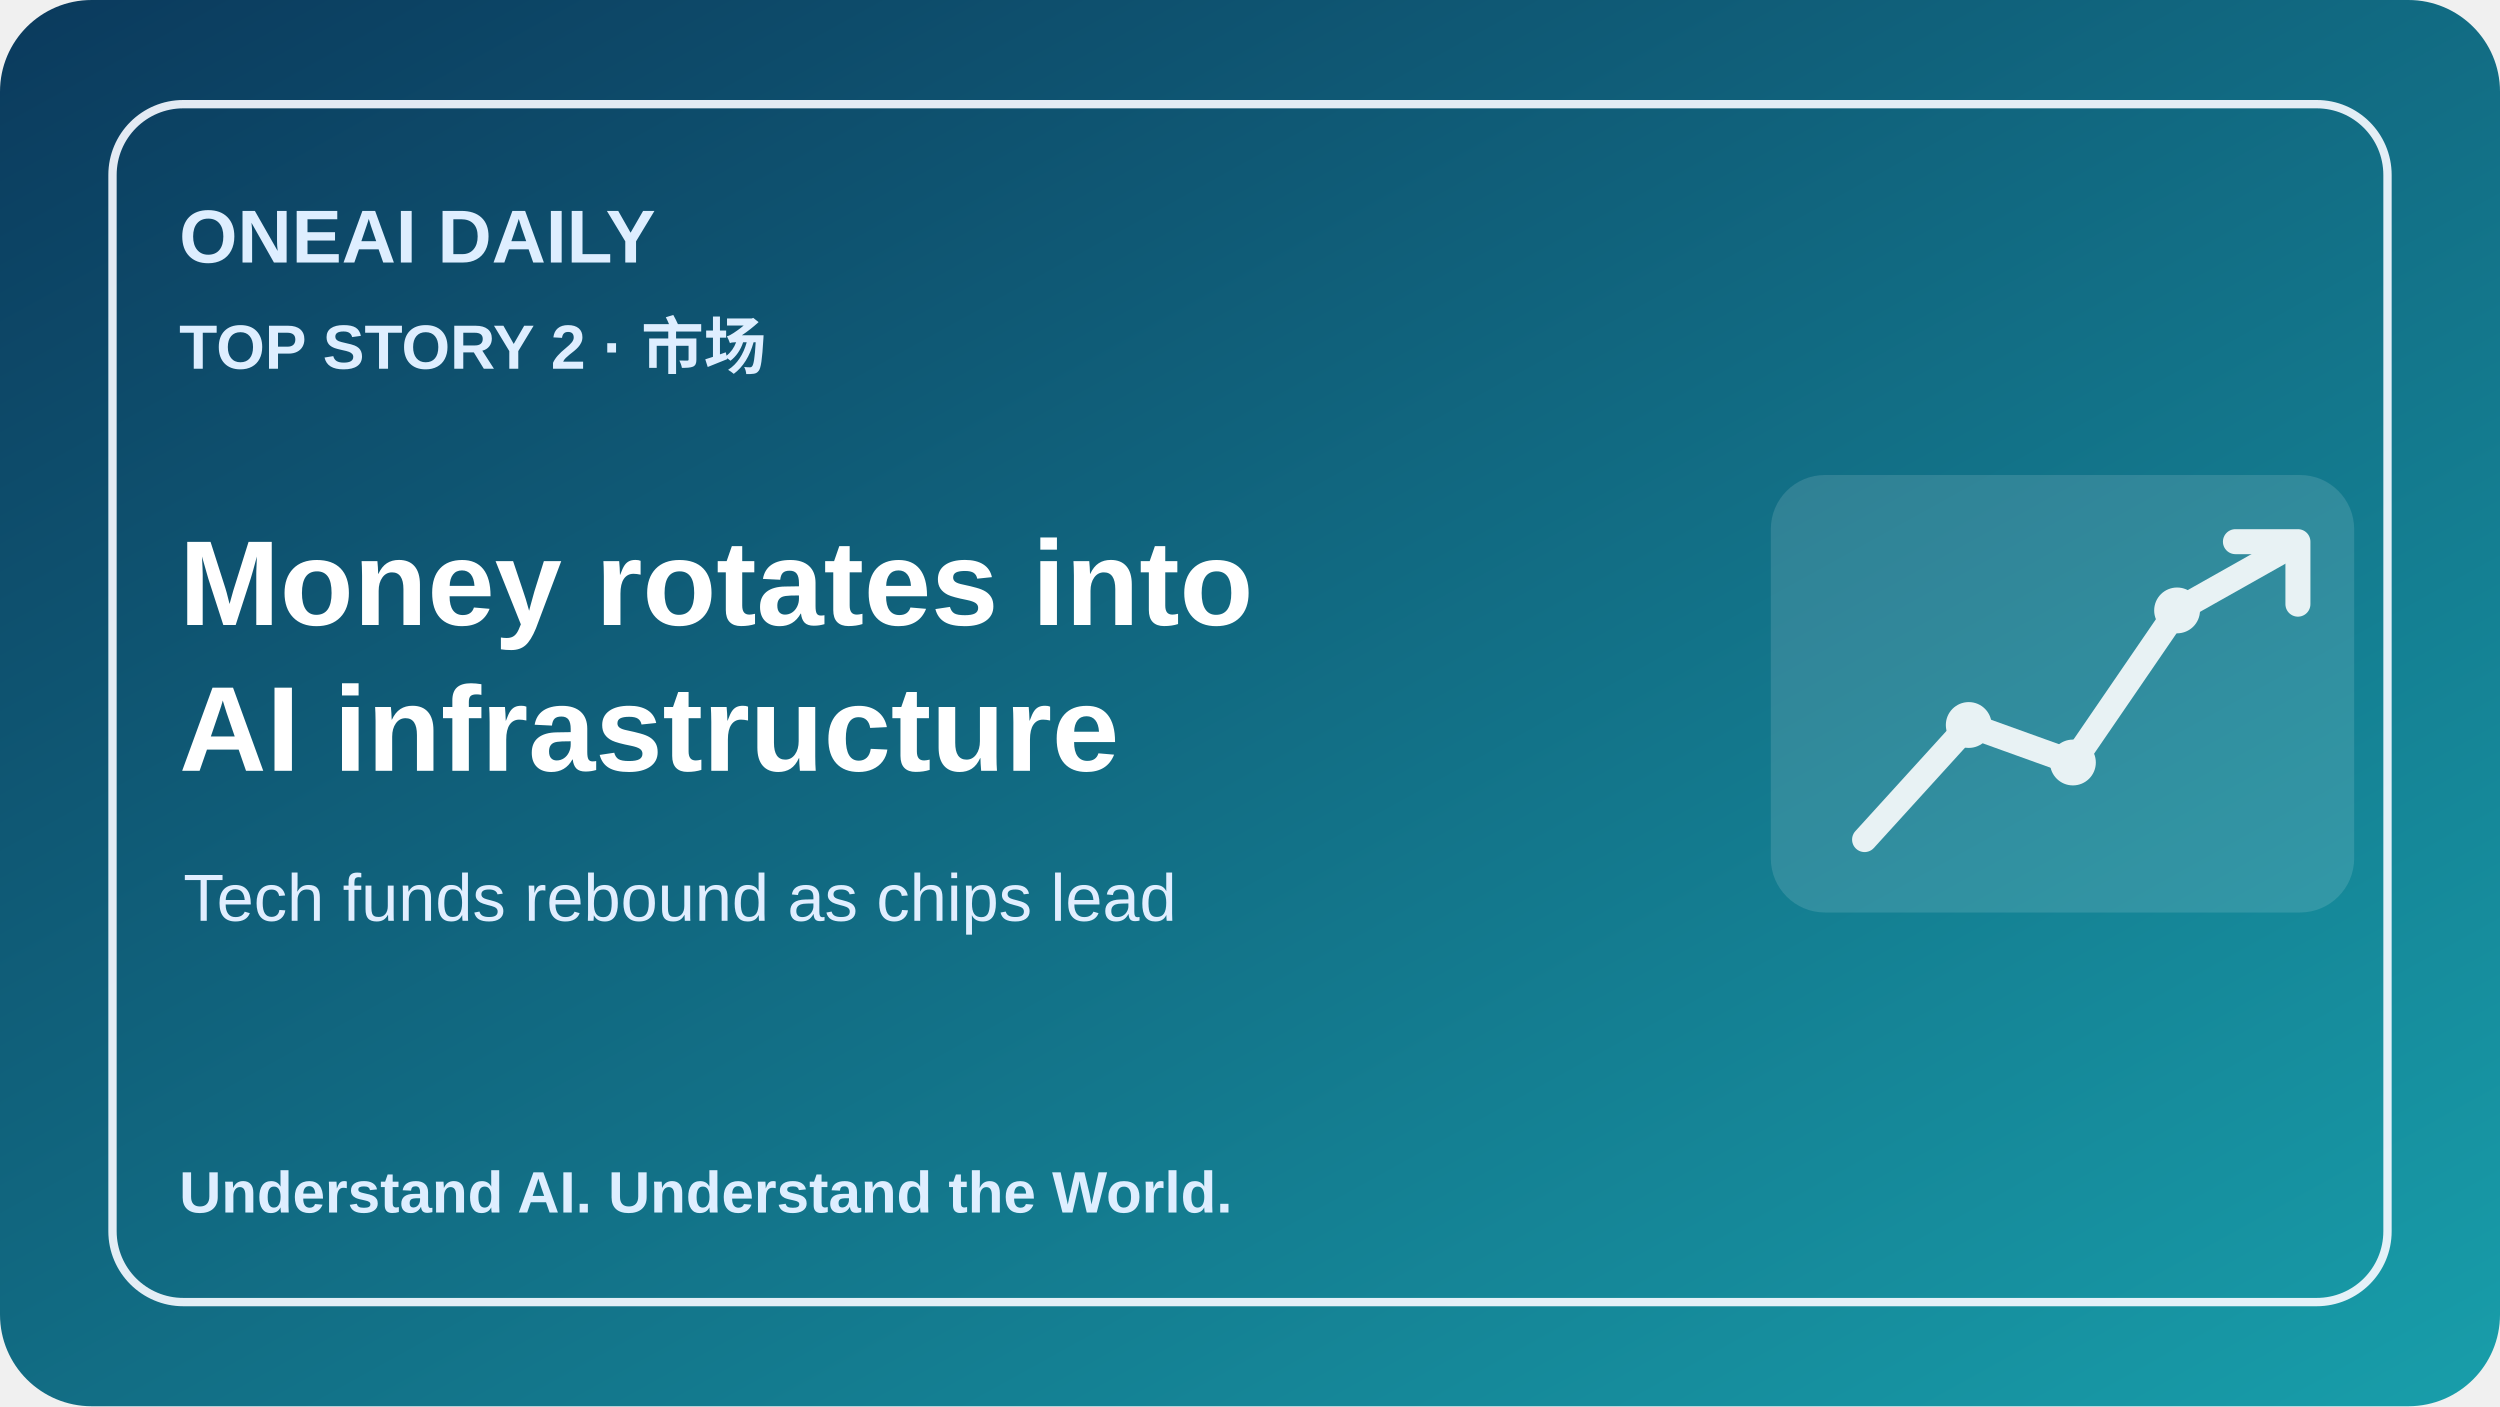
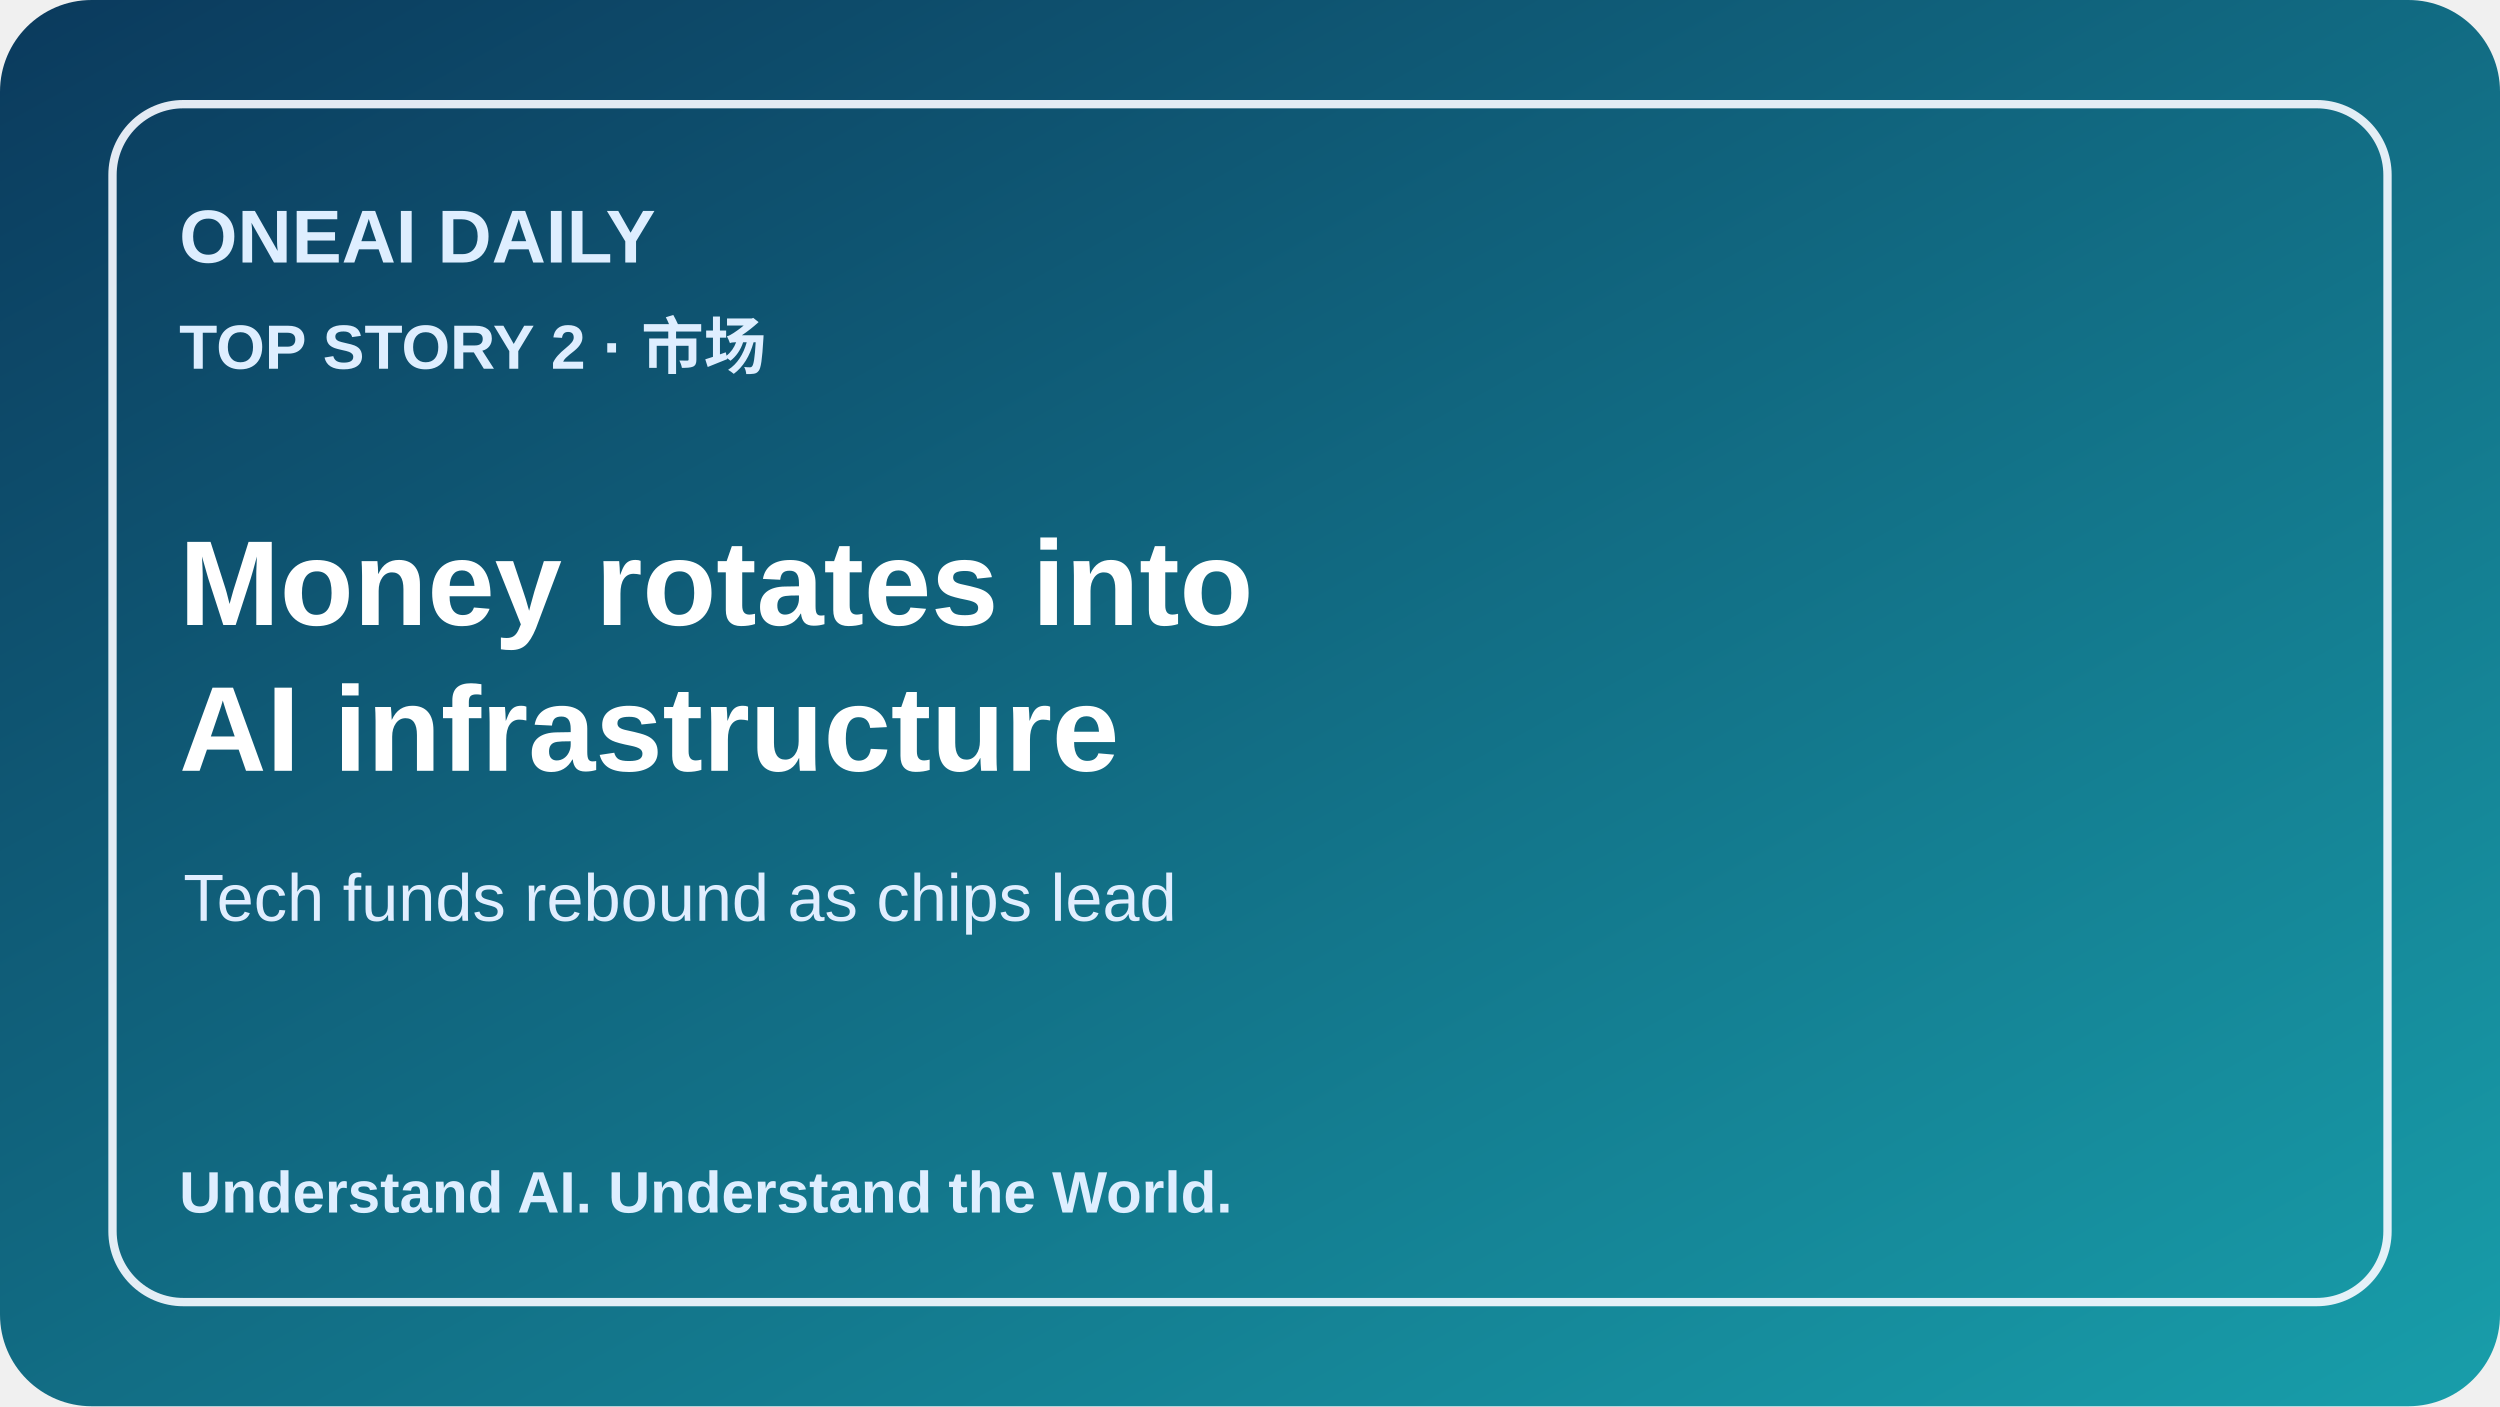
<svg xmlns="http://www.w3.org/2000/svg" width="1200" height="675" viewBox="0 0 1200 675" role="img" aria-label="AI market infrastructure daily briefing card">
  <defs>
    <linearGradient id="g" x1="0" x2="1" y1="0" y2="1">
      <stop offset="0" stop-color="#0b3a5d" />
      <stop offset="1" stop-color="#189eaa" />
    </linearGradient>
  </defs>
  <rect width="1200" height="675" rx="44" fill="url(#g)" />
  <rect x="54" y="50" width="1092" height="575" rx="34" fill="none" stroke="#f5f8ff" stroke-width="4" opacity="0.92" />
  <text x="86" y="126" font-family="Arial, 'Noto Sans CJK SC', sans-serif" font-size="36" font-weight="700" fill="#deeeff">ONEAI DAILY</text>
  <text x="86" y="177" font-family="Arial, 'Noto Sans CJK SC', sans-serif" font-size="30" font-weight="700" fill="#deeeff">TOP STORY 2 · 市场</text>
  <text x="86" y="300" font-family="Arial, 'Noto Sans CJK SC', sans-serif" font-size="58" font-weight="800" fill="#ffffff">Money rotates into</text>
  <text x="86" y="370" font-family="Arial, 'Noto Sans CJK SC', sans-serif" font-size="58" font-weight="800" fill="#ffffff">AI infrastructure</text>
  <text x="88" y="442" font-family="Arial, 'Noto Sans CJK SC', sans-serif" font-size="32" fill="#e1eeff">Tech funds rebound as chips lead</text>
-   <g transform="translate(830 188)" opacity="0.9">
-     <rect x="20" y="40" width="280" height="210" rx="26" fill="#ffffff" opacity="0.14" />
-     <path d="M65 215 L115 160 L165 178 L215 105 L270 74" fill="none" stroke="#ffffff" stroke-width="12" stroke-linecap="round" stroke-linejoin="round" />
-     <path d="M243 72h30v30" fill="none" stroke="#ffffff" stroke-width="12" stroke-linecap="round" stroke-linejoin="round" />
-     <circle cx="115" cy="160" r="11" fill="#ffffff" />
-     <circle cx="165" cy="178" r="11" fill="#ffffff" />
-     <circle cx="215" cy="105" r="11" fill="#ffffff" />
-   </g>
  <text x="86" y="582" font-family="Arial, 'Noto Sans CJK SC', sans-serif" font-size="28" font-weight="700" fill="#deeeff">Understand AI. Understand the World.</text>
</svg>
